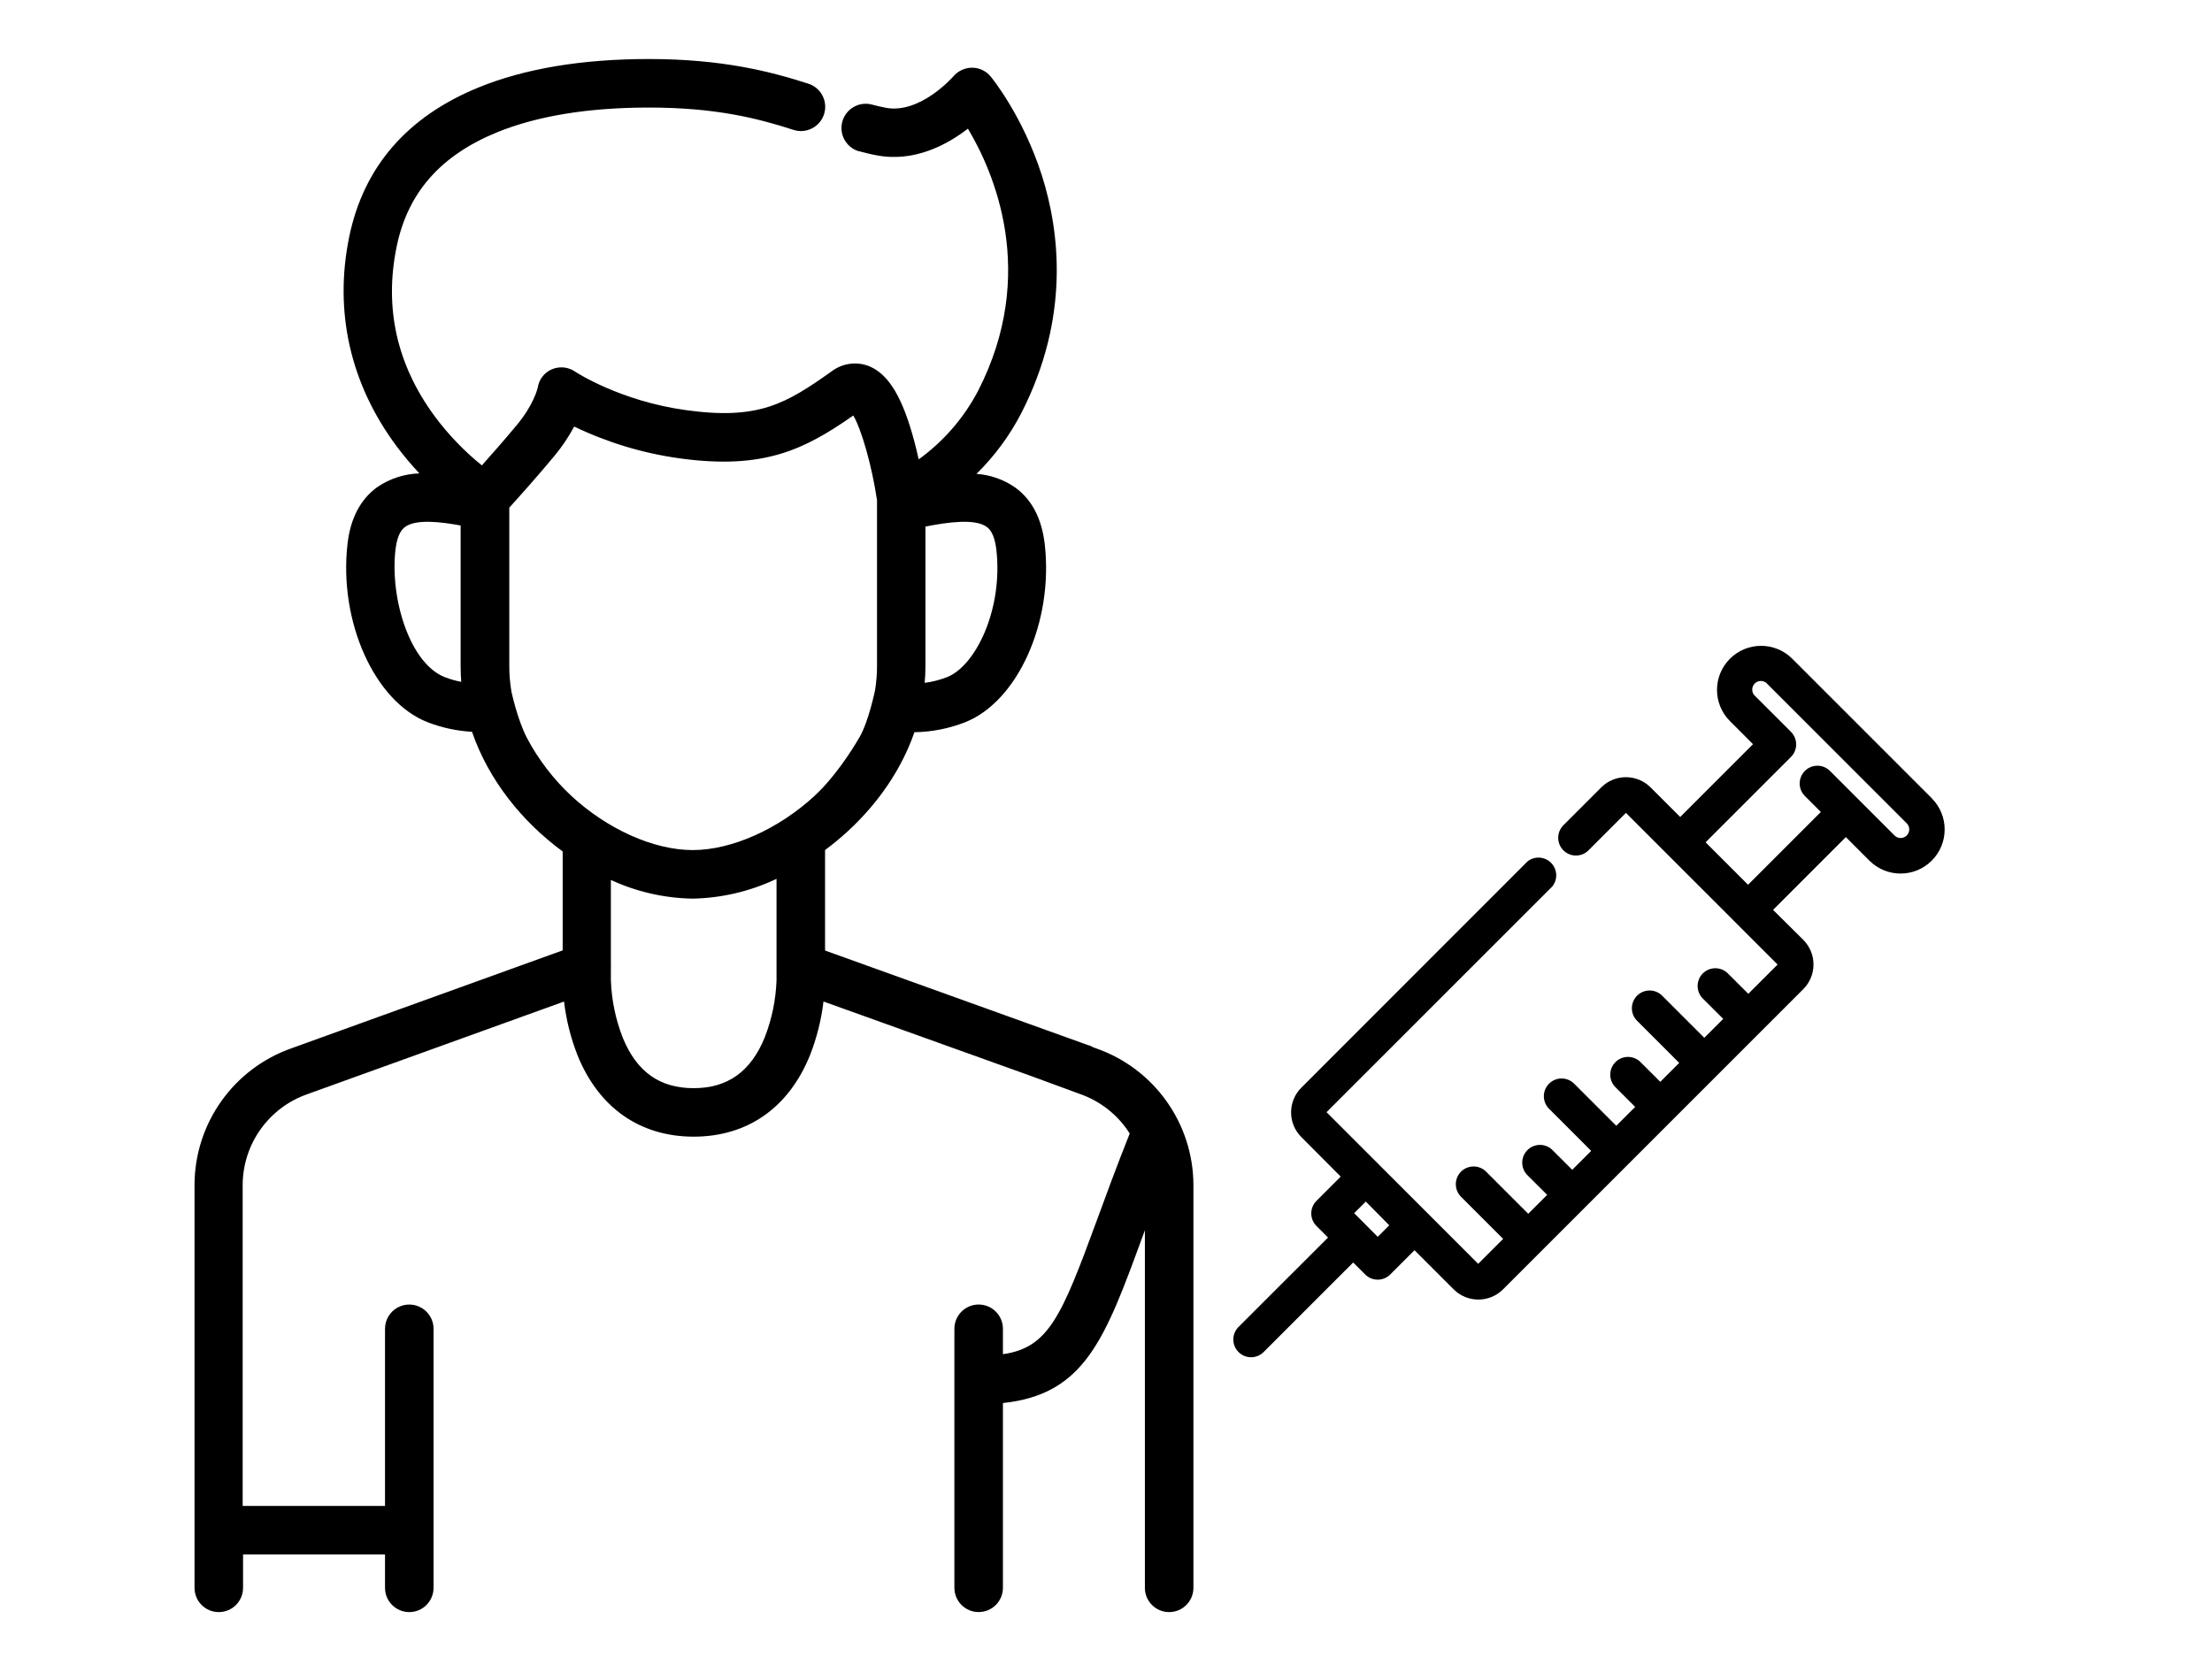
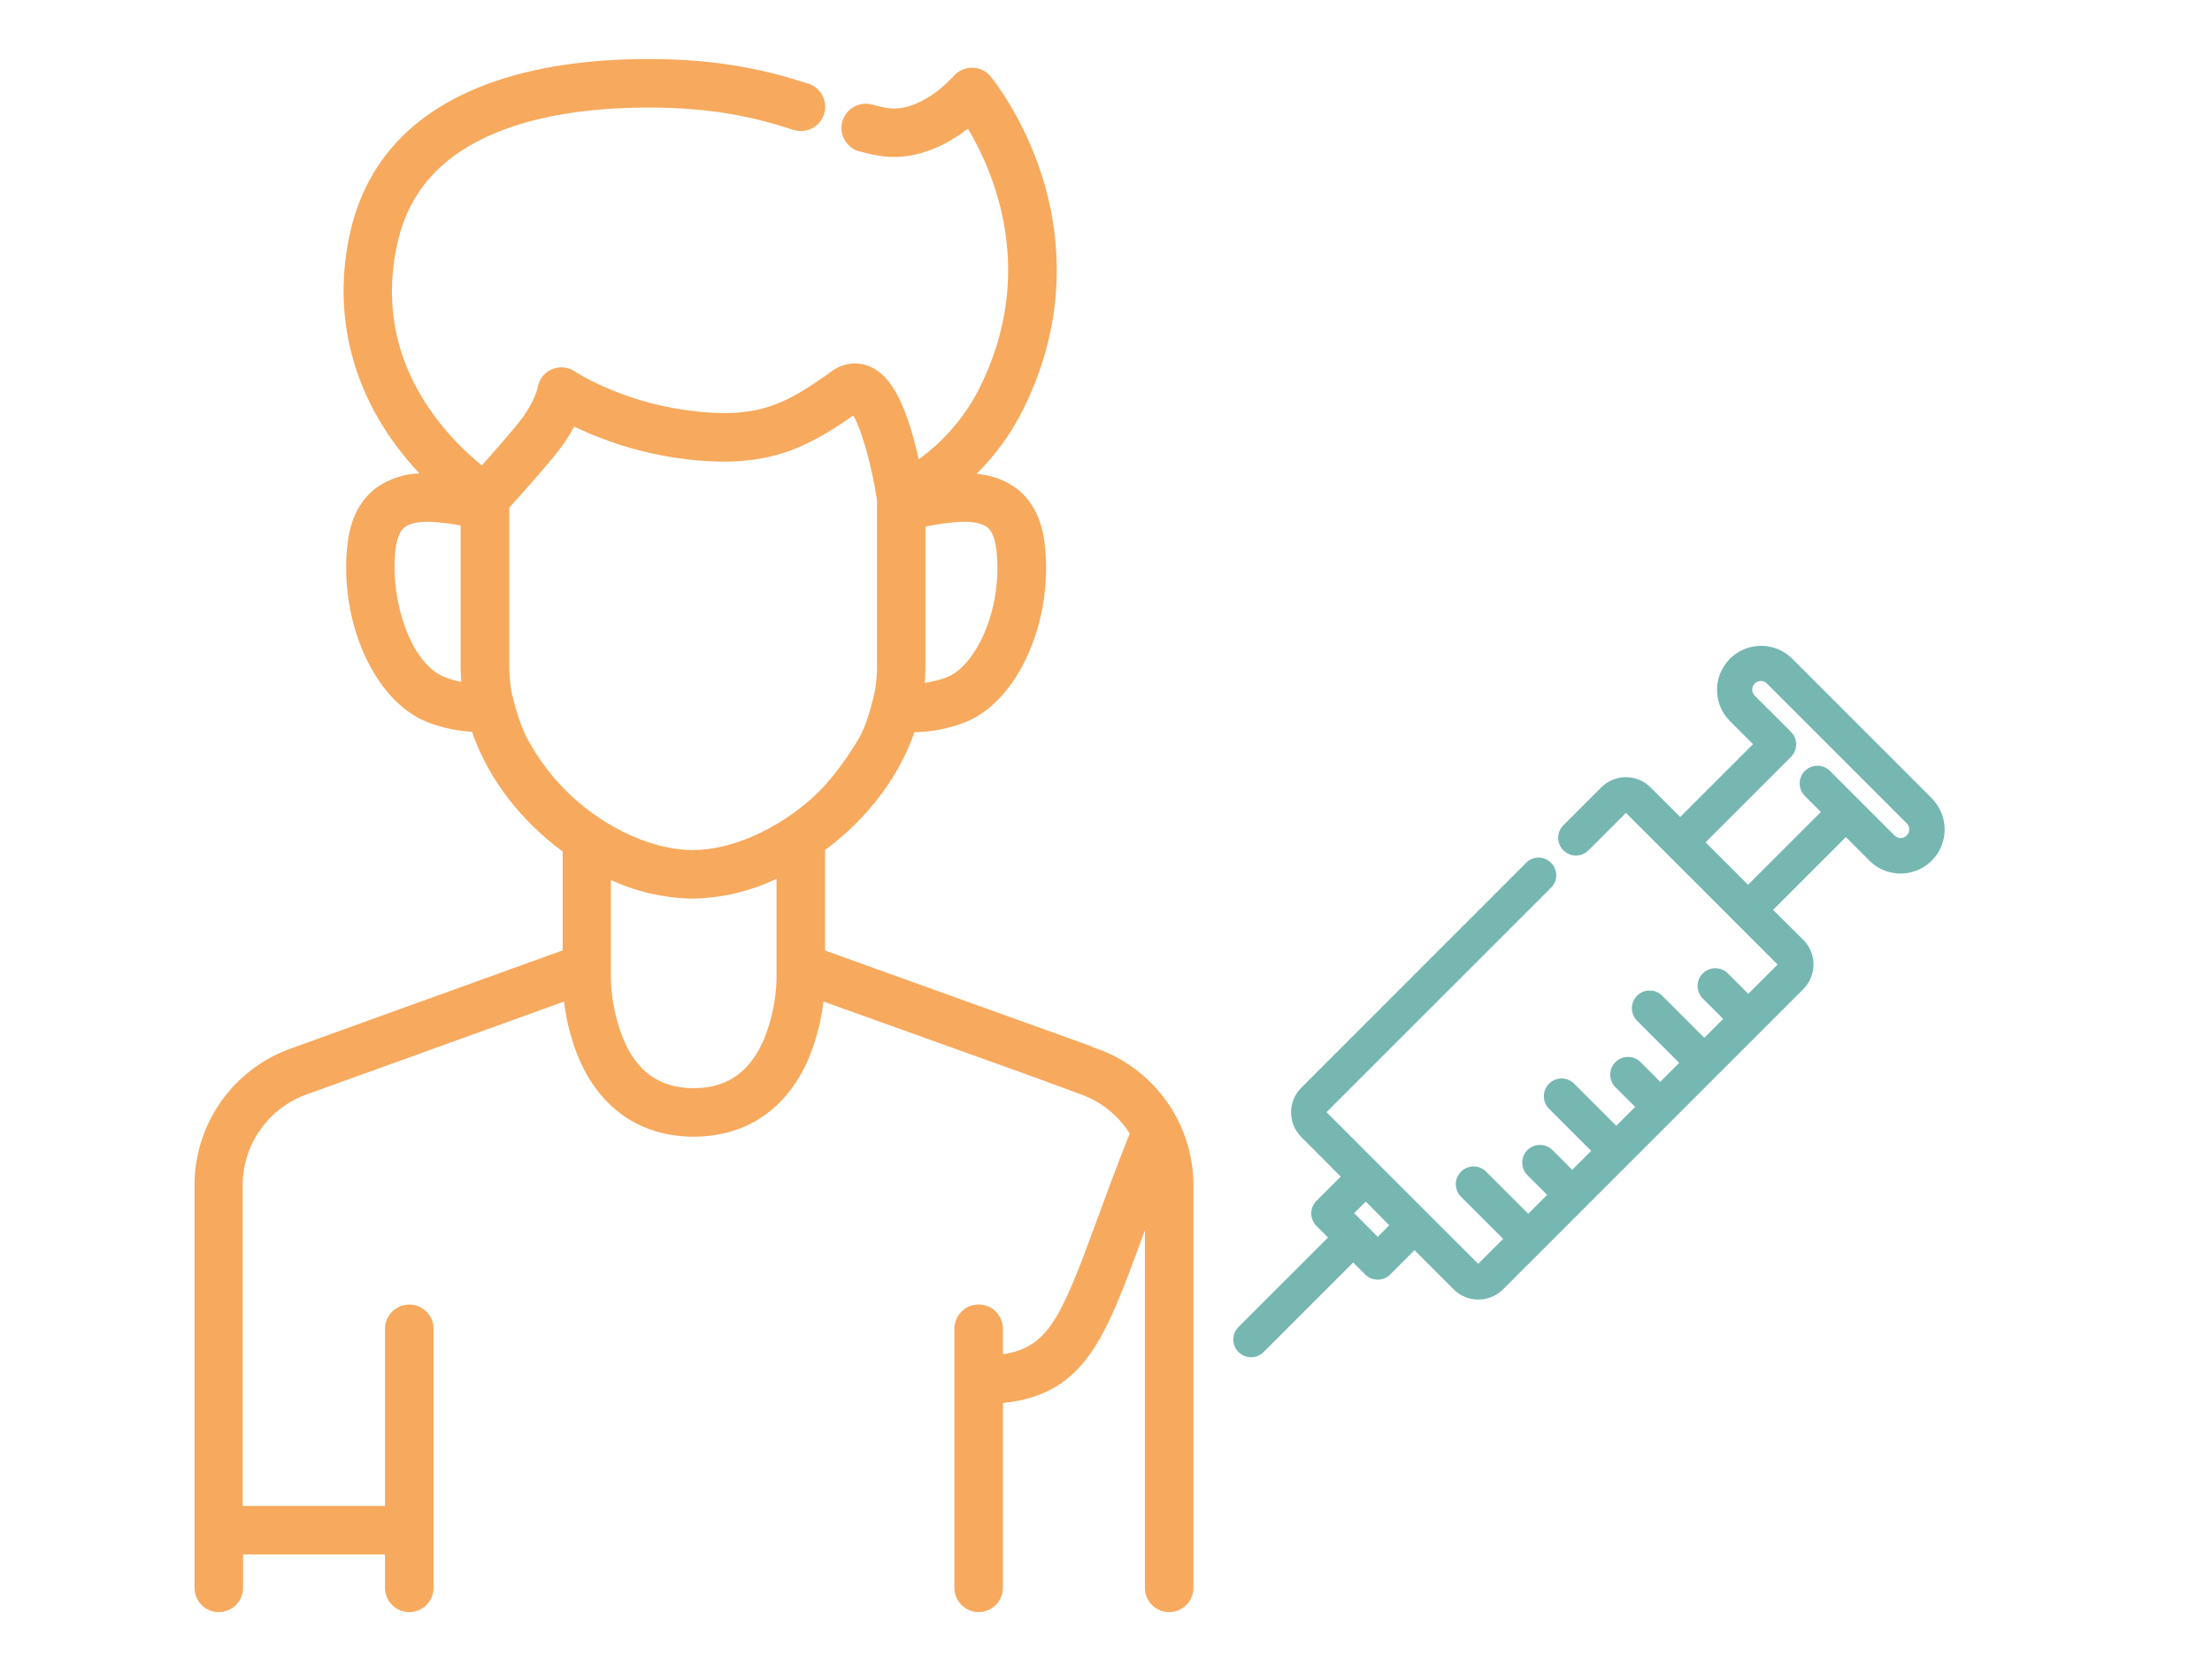
<svg xmlns="http://www.w3.org/2000/svg" width="729.24" height="548.82" viewBox="0 0 729.24 548.82">
-   <path d="M636.87,263.2l-46-46a14.53,14.53,0,1,0-20.56,20.55l7.61,7.62-24,24-9.77-9.76a11.5,11.5,0,0,0-16.25,0l-12.6,12.6a5.85,5.85,0,0,0,8.27,8.27l12.46-12.46,50,50-9.66,9.65-6.62-6.61a5.85,5.85,0,1,0-8.26,8.28l6.61,6.6-6.24,6.24-14-14a5.85,5.85,0,0,0-8.27,8.27l14,14-6.24,6.24-6.62-6.61a5.85,5.85,0,0,0-8.27,8.27l6.61,6.61-6.23,6.23-14-14a5.85,5.85,0,0,0-8.27,8.27l14,14-6.24,6.24-6.62-6.61a5.85,5.85,0,0,0-8.27,8.27l6.62,6.6-6.24,6.24-14-14a5.85,5.85,0,0,0-8.27,8.27l14,14-8.23,8.23-50-50,74.5-74.5A5.85,5.85,0,0,0,503.6,284L429,358.64a11.5,11.5,0,0,0,0,16.25L442,387.94l-8,8a5.87,5.87,0,0,0,0,8.28l3.82,3.81L408.2,437.63a5.85,5.85,0,0,0,8.27,8.27l29.64-29.64,3.95,3.95a5.85,5.85,0,0,0,8.27,0l8-8,12.92,12.92a11.52,11.52,0,0,0,16.25,0l99-99a11.5,11.5,0,0,0,0-16.25L584.53,300l24-24,7.76,7.76a14.53,14.53,0,0,0,20.56-20.55ZM454.2,407.8,446.44,400l3.83-3.83L458,404ZM628.59,275.48a2.83,2.83,0,0,1-4,0l-21.41-21.41a5.85,5.85,0,0,0-8.27,8.27l5.38,5.38-24,24-14-14,28.15-28.15a5.85,5.85,0,0,0,0-8.27l-11.75-11.75a2.84,2.84,0,1,1,4-4l46,46A2.84,2.84,0,0,1,628.59,275.48Z" />
-   <path d="M361.49,345.7l-1.17-.43a8.36,8.36,0,0,0-1.24-.6l-.14,0-14.19-5.1h0L272,313.4V280.27a93.42,93.42,0,0,0,7.46-6.16c10.41-9.6,17.87-20.8,22-32.69a47.9,47.9,0,0,0,16.6-3.24c17.48-6.83,29.31-33.21,26.36-58.82-1-8.42-4.26-14.7-9.8-18.67a25.44,25.44,0,0,0-12.7-4.45,78.67,78.67,0,0,0,14.76-20c16.18-31.55,12.64-60,6.82-78.34C337.16,38.11,327,25.73,326.6,25.22a8,8,0,0,0-6.12-2.9,8.14,8.14,0,0,0-6.15,2.83c-.1.13-11.05,12.63-22.45,10.36-1.52-.3-3.06-.67-4.7-1.1A8,8,0,0,0,283,49.84l.14,0c2,.52,3.82,1,5.67,1.33,12.51,2.49,23.44-3.46,30.29-8.75,8.42,14.07,23.26,47.63,3.34,86.47a65.42,65.42,0,0,1-19.57,22.57c-.42-1.87-.89-3.85-1.42-5.86-3.83-14.41-8.36-22-14.67-24.76a12.68,12.68,0,0,0-12.54,1.55c-15.12,10.72-24.11,16.16-48.07,12.84-21.85-3-36.4-12.59-36.52-12.67a8,8,0,0,0-7.73-.79,7.79,7.79,0,0,0-4.63,6c-.14.6-1.45,5.77-6.79,12.22-3.84,4.64-8.32,9.74-11.64,13.46a89.1,89.1,0,0,1-15.58-16.24c-12.46-16.92-16.67-35.73-12.51-55.92,3.65-17.73,14.43-30,33-37.63,13.3-5.44,30.17-8.2,50.16-8.2,21.94,0,35.87,3.54,47.65,7.36a8,8,0,0,0,4.94-15.22c-12.41-4-28.36-8.14-52.59-8.14-22.08,0-41,3.16-56.22,9.4-23.51,9.62-37.83,26.18-42.58,49.2-5.08,24.69.35,48.61,15.69,69.17a102.75,102.75,0,0,0,7.44,8.85,26.12,26.12,0,0,0-13.89,4.53c-5.53,4-8.83,10.26-9.8,18.68-2.94,25.6,8.88,52,26.37,58.82a47.91,47.91,0,0,0,14.67,3.17c5.47,15.94,16.58,29.7,29.89,39.46v32.61l-59,21.3-30.45,11a47.85,47.85,0,0,0-31.92,45V523.53a8,8,0,0,0,16,0v-11h46.8v11a8,8,0,0,0,16,0v-85.4a8,8,0,0,0-16,0v58.4H80V390.71a31.84,31.84,0,0,1,21.3-29.94l37.57-13.55,47.08-17A71.31,71.31,0,0,0,190.42,348c7,17.26,20.59,26.77,38.28,26.77S260,365.27,267,348a71.35,71.35,0,0,0,4.48-17.79l68.34,24.53,16.32,6a31.78,31.78,0,0,1,16.3,13c-4.32,10.84-7.8,20.32-10.89,28.76-11.63,31.71-15.92,41.84-30.91,44v-8.38a8,8,0,0,0-16,0v85.4a8,8,0,0,0,16,0V462.6c26.94-2.84,33.64-21.08,45.93-54.61.28-.77.57-1.57.87-2.36v117.9a8,8,0,0,0,16,0V390.71A47.86,47.86,0,0,0,361.49,345.7Zm-56.4-125.89V173.62c7.22-1.43,16.26-2.72,20.15.07.64.46,2.58,1.85,3.23,7.5,2.25,19.57-6.75,38.36-16.29,42.09a31.51,31.51,0,0,1-7.34,1.86C305,223.37,305.09,221.59,305.09,219.81Zm-158.42,3.47c-11.58-4.52-18.15-25.95-16.29-42.09.65-5.65,2.59-7,3.23-7.5,3.55-2.55,11.42-1.69,18.25-.43v46.55c0,1.69.08,3.36.2,5A30.72,30.72,0,0,1,146.67,223.28ZM256,323.24A57.36,57.36,0,0,1,252.13,342h0c-4.57,11.29-12.23,16.78-23.44,16.78s-18.71-5.38-23.3-16.43a57.52,57.52,0,0,1-4-19.12v-3.55a9.11,9.11,0,0,0,0-1.28V290.13a67,67,0,0,0,26.92,6.16A67.43,67.43,0,0,0,256,289.77Zm12.61-60.89c-12,11.06-27.4,17.93-40.24,17.93s-28.16-6.86-40.07-17.92a72.77,72.77,0,0,1-14.63-19.14c-3.17-6.2-5.06-15.18-5.06-15.18a50.43,50.43,0,0,1-.71-8.23V167.38c3.23-3.56,9.57-10.65,14.92-17.12a56.63,56.63,0,0,0,6.47-9.62,117.24,117.24,0,0,0,34.67,10.47c27.92,3.87,41.33-2.94,57.35-14.11,2.72,4.62,6.12,16.54,7.82,27.9v54.91a49.11,49.11,0,0,1-.66,7.85s-2.09,10.1-5,15.21S274.67,256.81,268.57,262.35Z" />
+   <path d="M636.87,263.2l-46-46a14.53,14.53,0,1,0-20.56,20.55l7.61,7.62-24,24-9.77-9.76a11.5,11.5,0,0,0-16.25,0l-12.6,12.6a5.85,5.85,0,0,0,8.27,8.27l12.46-12.46,50,50-9.66,9.65-6.62-6.61a5.85,5.85,0,1,0-8.26,8.28l6.61,6.6-6.24,6.24-14-14a5.85,5.85,0,0,0-8.27,8.27l14,14-6.24,6.24-6.62-6.61a5.85,5.85,0,0,0-8.27,8.27l6.61,6.61-6.23,6.23-14-14a5.85,5.85,0,0,0-8.27,8.27l14,14-6.24,6.24-6.62-6.61a5.85,5.85,0,0,0-8.27,8.27l6.62,6.6-6.24,6.24-14-14a5.85,5.85,0,0,0-8.27,8.27l14,14-8.23,8.23-50-50,74.5-74.5A5.85,5.85,0,0,0,503.6,284L429,358.64a11.5,11.5,0,0,0,0,16.25L442,387.94l-8,8a5.87,5.87,0,0,0,0,8.28l3.82,3.81L408.2,437.63a5.85,5.85,0,0,0,8.27,8.27l29.64-29.64,3.95,3.95a5.85,5.85,0,0,0,8.27,0l8-8,12.92,12.92a11.52,11.52,0,0,0,16.25,0l99-99a11.5,11.5,0,0,0,0-16.25L584.53,300l24-24,7.76,7.76a14.53,14.53,0,0,0,20.56-20.55ZM454.2,407.8,446.44,400l3.83-3.83L458,404ZM628.59,275.48a2.83,2.83,0,0,1-4,0l-21.41-21.41a5.85,5.85,0,0,0-8.27,8.27l5.38,5.38-24,24-14-14,28.15-28.15a5.85,5.85,0,0,0,0-8.27l-11.75-11.75a2.84,2.84,0,1,1,4-4l46,46A2.84,2.84,0,0,1,628.59,275.48Z" fill="#76b7b2" />
+   <path d="M361.49,345.7l-1.17-.43a8.36,8.36,0,0,0-1.24-.6l-.14,0-14.19-5.1h0L272,313.4V280.27a93.42,93.42,0,0,0,7.46-6.16c10.41-9.6,17.87-20.8,22-32.69a47.9,47.9,0,0,0,16.6-3.24c17.48-6.83,29.31-33.21,26.36-58.82-1-8.42-4.26-14.7-9.8-18.67a25.44,25.44,0,0,0-12.7-4.45,78.67,78.67,0,0,0,14.76-20c16.18-31.55,12.64-60,6.82-78.34C337.16,38.11,327,25.73,326.6,25.22a8,8,0,0,0-6.12-2.9,8.14,8.14,0,0,0-6.15,2.83c-.1.13-11.05,12.63-22.45,10.36-1.52-.3-3.06-.67-4.7-1.1A8,8,0,0,0,283,49.84l.14,0c2,.52,3.82,1,5.67,1.33,12.51,2.49,23.44-3.46,30.29-8.75,8.42,14.07,23.26,47.63,3.34,86.47a65.42,65.42,0,0,1-19.57,22.57c-.42-1.87-.89-3.85-1.42-5.86-3.83-14.41-8.36-22-14.67-24.76a12.68,12.68,0,0,0-12.54,1.55c-15.12,10.72-24.11,16.16-48.07,12.84-21.85-3-36.4-12.59-36.52-12.67a8,8,0,0,0-7.73-.79,7.79,7.79,0,0,0-4.63,6c-.14.6-1.45,5.77-6.79,12.22-3.84,4.64-8.32,9.74-11.64,13.46a89.1,89.1,0,0,1-15.58-16.24c-12.46-16.92-16.67-35.73-12.51-55.92,3.65-17.73,14.43-30,33-37.63,13.3-5.44,30.17-8.2,50.16-8.2,21.94,0,35.87,3.54,47.65,7.36a8,8,0,0,0,4.94-15.22c-12.41-4-28.36-8.14-52.59-8.14-22.08,0-41,3.16-56.22,9.4-23.51,9.62-37.83,26.18-42.58,49.2-5.08,24.69.35,48.61,15.69,69.17a102.75,102.75,0,0,0,7.44,8.85,26.12,26.12,0,0,0-13.89,4.53c-5.53,4-8.83,10.26-9.8,18.68-2.94,25.6,8.88,52,26.37,58.82a47.91,47.91,0,0,0,14.67,3.17c5.47,15.94,16.58,29.7,29.89,39.46v32.61l-59,21.3-30.45,11a47.85,47.85,0,0,0-31.92,45V523.53a8,8,0,0,0,16,0v-11h46.8v11a8,8,0,0,0,16,0v-85.4a8,8,0,0,0-16,0v58.4H80V390.71a31.84,31.84,0,0,1,21.3-29.94l37.57-13.55,47.08-17A71.31,71.31,0,0,0,190.42,348c7,17.26,20.59,26.77,38.28,26.77S260,365.27,267,348a71.35,71.35,0,0,0,4.48-17.79l68.34,24.53,16.32,6a31.78,31.78,0,0,1,16.3,13c-4.32,10.84-7.8,20.32-10.89,28.76-11.63,31.71-15.92,41.84-30.91,44v-8.38a8,8,0,0,0-16,0v85.4a8,8,0,0,0,16,0V462.6c26.94-2.84,33.64-21.08,45.93-54.61.28-.77.57-1.57.87-2.36v117.9a8,8,0,0,0,16,0V390.71A47.86,47.86,0,0,0,361.49,345.7Zm-56.4-125.89V173.62c7.22-1.43,16.26-2.72,20.15.07.64.46,2.58,1.85,3.23,7.5,2.25,19.57-6.75,38.36-16.29,42.09a31.51,31.51,0,0,1-7.34,1.86C305,223.37,305.09,221.59,305.09,219.81Zm-158.42,3.47c-11.58-4.52-18.15-25.95-16.29-42.09.65-5.65,2.59-7,3.23-7.5,3.55-2.55,11.42-1.69,18.25-.43v46.55c0,1.69.08,3.36.2,5A30.72,30.72,0,0,1,146.67,223.28ZM256,323.24A57.36,57.36,0,0,1,252.13,342h0c-4.57,11.29-12.23,16.78-23.44,16.78s-18.71-5.38-23.3-16.43a57.52,57.52,0,0,1-4-19.12v-3.55a9.11,9.11,0,0,0,0-1.28V290.13a67,67,0,0,0,26.92,6.16A67.43,67.43,0,0,0,256,289.77Zm12.61-60.89c-12,11.06-27.4,17.93-40.24,17.93s-28.16-6.86-40.07-17.92a72.77,72.77,0,0,1-14.63-19.14c-3.17-6.2-5.06-15.18-5.06-15.18a50.43,50.43,0,0,1-.71-8.23V167.38c3.23-3.56,9.57-10.65,14.92-17.12a56.63,56.63,0,0,0,6.47-9.62,117.24,117.24,0,0,0,34.67,10.47c27.92,3.87,41.33-2.94,57.35-14.11,2.72,4.62,6.12,16.54,7.82,27.9v54.91a49.11,49.11,0,0,1-.66,7.85s-2.09,10.1-5,15.21S274.67,256.81,268.57,262.35Z" fill="#f7a95d" />
</svg>
